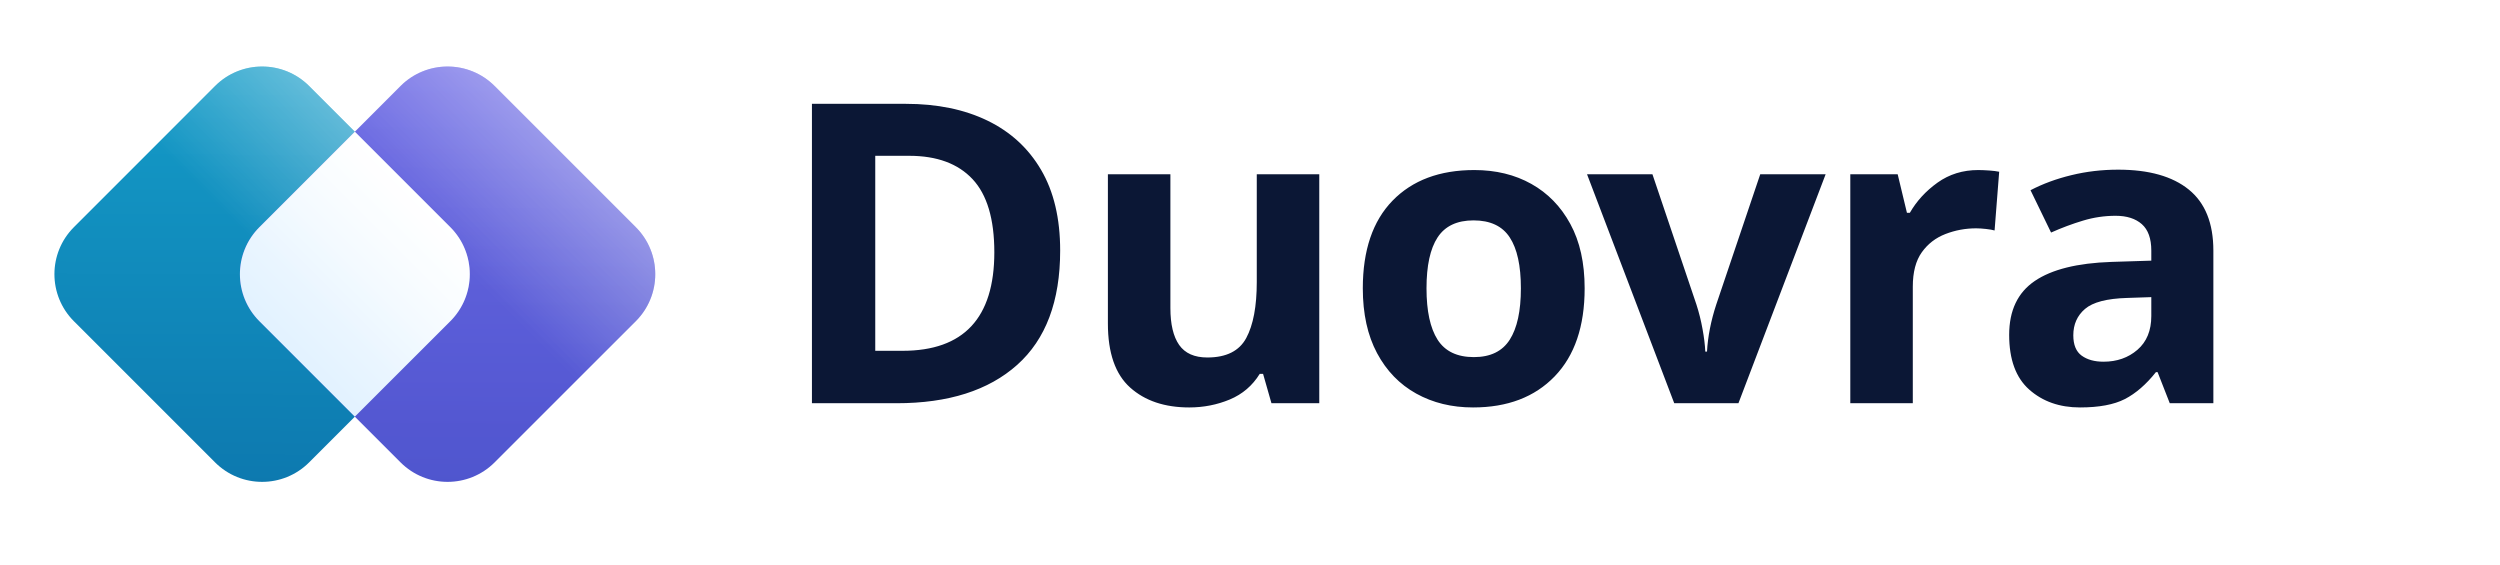
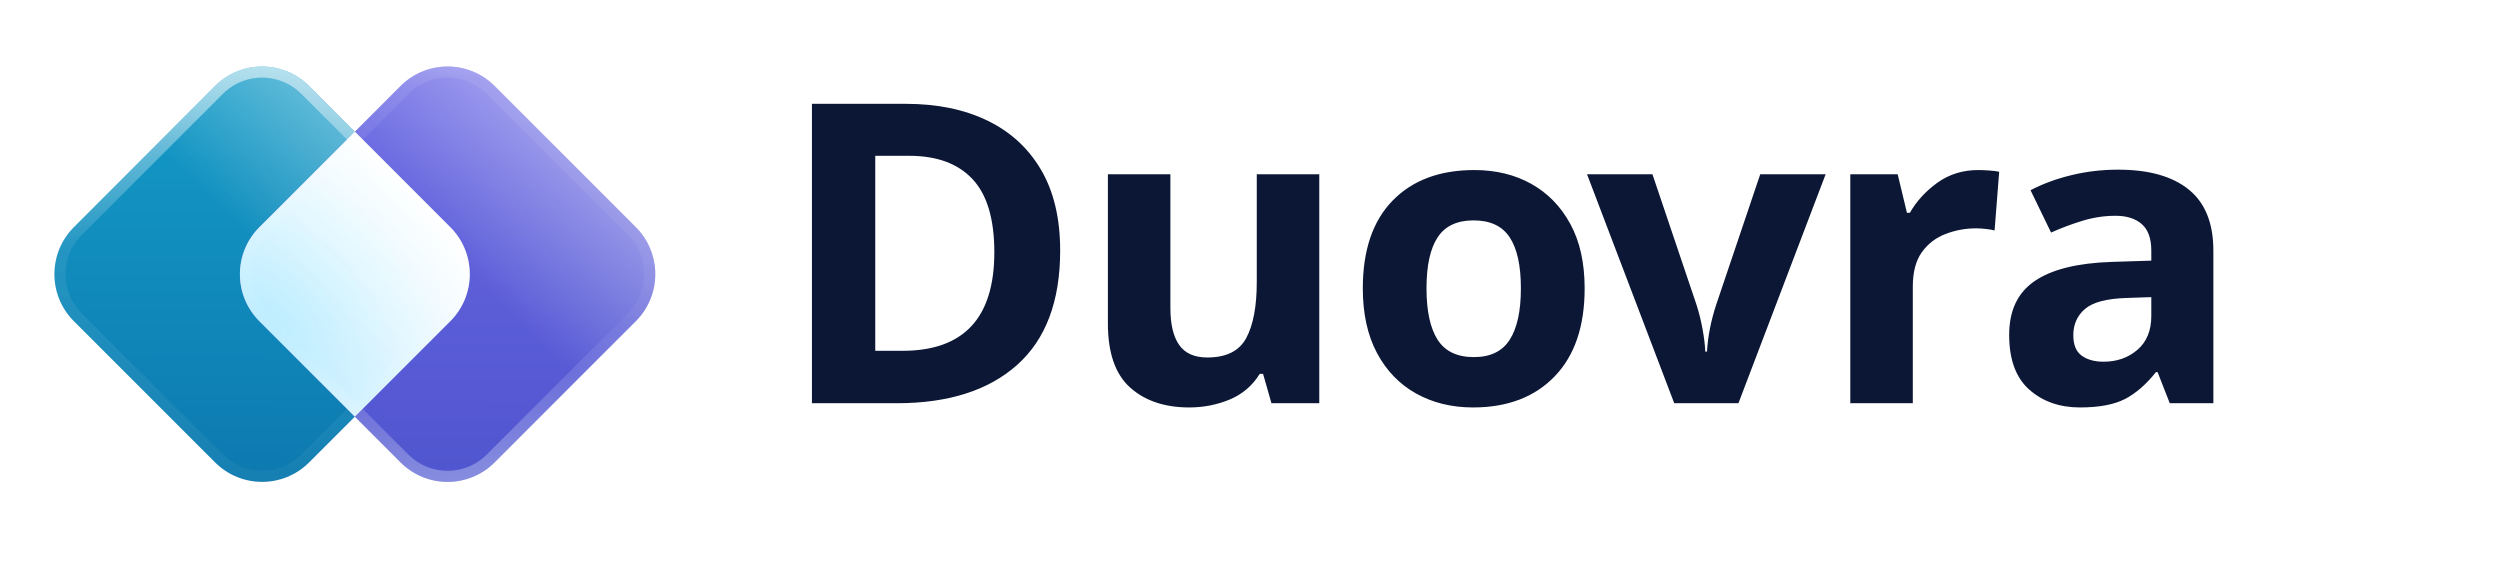
<svg xmlns="http://www.w3.org/2000/svg" viewBox="40 60 620 140">
  <g transform="translate(0 0) scale(0.25)">
    <defs>
      <linearGradient id="dv-a" gradientUnits="userSpaceOnUse" x1="190" y1="280" x2="650" y2="745">
        <stop offset="0" stop-color="#16A6CF" />
        <stop offset="1" stop-color="#0B6FA8" />
      </linearGradient>
      <linearGradient id="dv-b" gradientUnits="userSpaceOnUse" x1="375" y1="280" x2="835" y2="745">
        <stop offset="0" stop-color="#6C66EA" />
        <stop offset="1" stop-color="#3B44C4" />
      </linearGradient>
      <linearGradient id="dv-c" x1="0" y1="0" x2="0" y2="1">
        <stop offset="0" stop-color="#FFFFFF" />
        <stop offset="1" stop-color="#CFE9FF" />
      </linearGradient>
      <linearGradient id="dv-hi" x1="0" y1="0" x2="0" y2="1">
        <stop offset="0" stop-color="#FFFFFF" stop-opacity="0.55" />
        <stop offset="0.45" stop-color="#FFFFFF" stop-opacity="0" />
      </linearGradient>
+       <linearGradient id="dv-rim" gradientUnits="userSpaceOnUse" x1="250" y1="300" x2="780" y2="730">
+         <stop offset="0" stop-color="#FFFFFF" stop-opacity="0.75" />
+         <stop offset="0.32" stop-color="#FFFFFF" stop-opacity="0.08" />
+         <stop offset="0.7" stop-color="#FFFFFF" stop-opacity="0.04" />
+         <stop offset="1" stop-color="#E6F4FF" stop-opacity="0.5" />
+       </linearGradient>
+       <radialGradient id="dv-caustic" gradientUnits="userSpaceOnUse" cx="512" cy="700" r="230">
+         <stop offset="0" stop-color="#7FE3FF" stop-opacity="0.45" />
+         <stop offset="1" stop-color="#9BF3FF" stop-opacity="0" />
+       </radialGradient>
+       <clipPath id="dv-clip-a">
+         <rect x="255" y="347" width="330" height="330" rx="66" transform="rotate(45 420 512)" />
+       </clipPath>
      <clipPath id="dv-clip-b">
        <rect x="439" y="347" width="330" height="330" rx="66" transform="rotate(45 604 512)" />
      </clipPath>
    </defs>
    <g fill="url(#dv-a)">
      <rect x="255" y="347" width="330" height="330" rx="66" transform="rotate(45 420 512)" />
    </g>
    <g fill="url(#dv-b)" opacity="0.94">
      <rect x="439" y="347" width="330" height="330" rx="66" transform="rotate(45 604 512)" />
    </g>
    <g fill="url(#dv-c)" clip-path="url(#dv-clip-b)">
      <rect x="255" y="347" width="330" height="330" rx="66" transform="rotate(45 420 512)" />
    </g>
+     <g fill="url(#dv-caustic)" clip-path="url(#dv-clip-a)">
+       <rect x="439" y="347" width="330" height="330" rx="66" transform="rotate(45 604 512)" />
+     </g>
    <g fill="url(#dv-hi)" opacity="0.6">
      <rect x="255" y="347" width="330" height="330" rx="66" transform="rotate(45 420 512)" />
+       <rect x="439" y="347" width="330" height="330" rx="66" transform="rotate(45 604 512)" />
+     </g>
+     <g fill="none" stroke="url(#dv-rim)" stroke-width="22" clip-path="url(#dv-clip-a)">
+       <rect x="255" y="347" width="330" height="330" rx="66" transform="rotate(45 420 512)" />
+     </g>
+     <g fill="none" stroke="url(#dv-rim)" stroke-width="22" clip-path="url(#dv-clip-b)">
      <rect x="439" y="347" width="330" height="330" rx="66" transform="rotate(45 604 512)" />
    </g>
  </g>
  <text x="232" y="160" font-family="Geist, 'Segoe UI', sans-serif" font-size="104" font-weight="600" letter-spacing="-2" fill="#0B1735">Duovra</text>
</svg>
